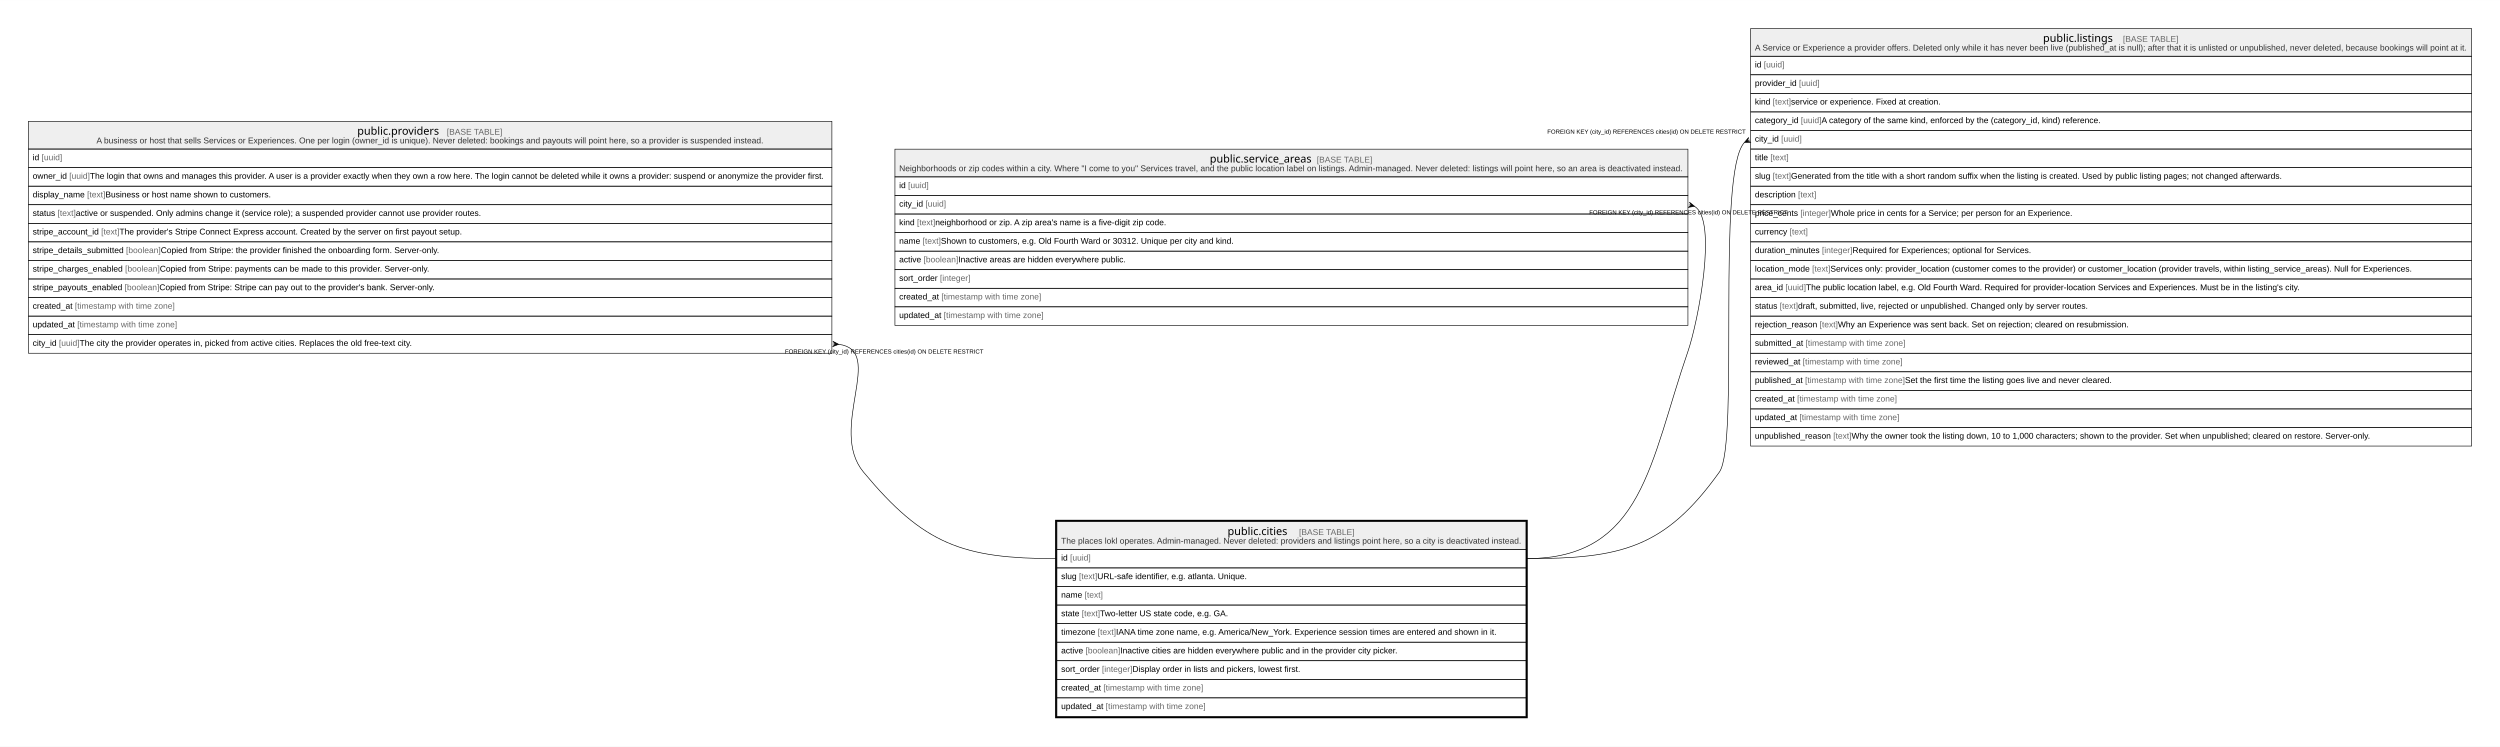
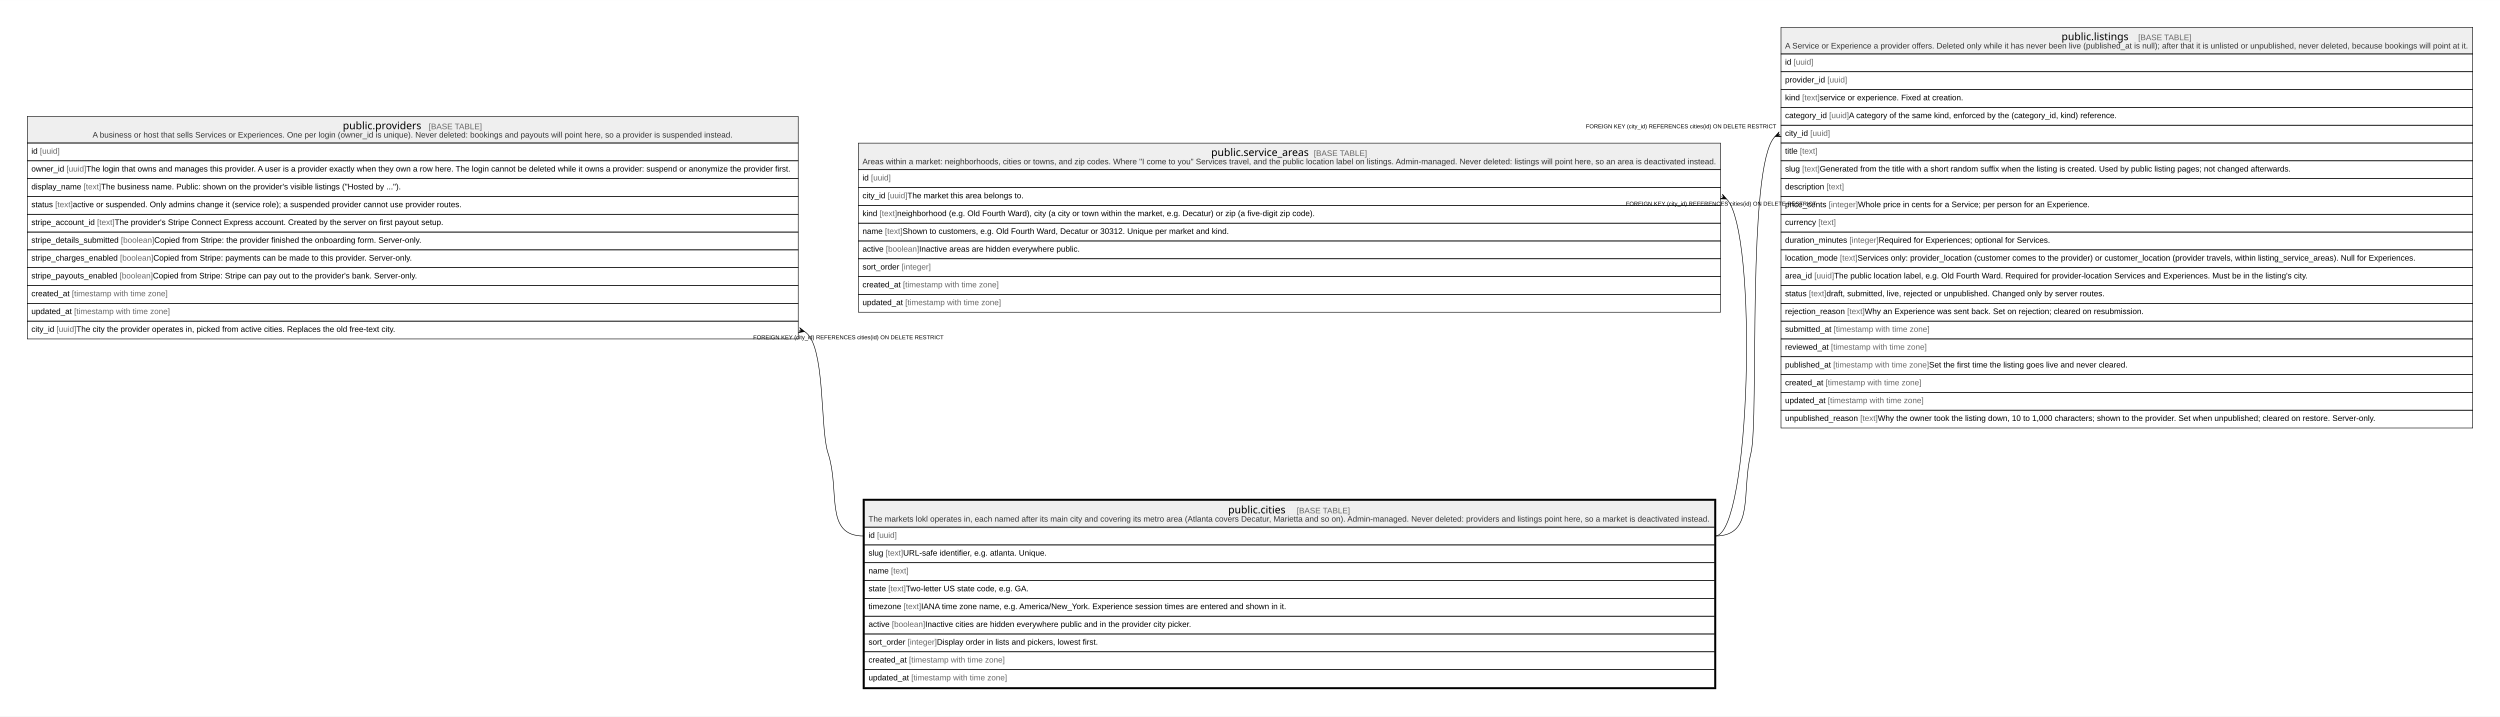
- <svg xmlns="http://www.w3.org/2000/svg" width="4148pt" height="1239pt" viewBox="0.00 0.00 4147.98 1238.80">
+ <svg xmlns="http://www.w3.org/2000/svg" width="4323pt" height="1239pt" viewBox="0.00 0.00 4322.98 1238.80">
  <g id="graph0" class="graph" transform="scale(1 1) rotate(0) translate(4 1234.8)">
-     <polygon fill="white" stroke="none" points="-4,4 -4,-1234.8 4143.98,-1234.8 4143.98,4 -4,4" />
+     <polygon fill="white" stroke="none" points="-4,4 -4,-1234.8 4318.98,-1234.8 4318.98,4 -4,4" />
    <g id="node1" class="node">
-       <polygon fill="#efefef" stroke="none" points="1749.63,-323.4 1749.63,-369.4 2527.83,-369.4 2527.83,-323.4 1749.63,-323.4" />
-       <polygon fill="none" stroke="black" points="1749.63,-323.4 1749.63,-369.4 2527.83,-369.4 2527.83,-323.4 1749.63,-323.4" />
-       <text text-anchor="start" x="2032.74" y="-347.2" font-family="Arial Bold" font-size="18.00">public.cities</text>
-       <text text-anchor="start" x="2120.22" y="-347.2" font-family="Arial" font-size="14.00">    </text>
-       <text text-anchor="start" x="2151.34" y="-347.2" font-family="Arial" font-size="14.00" fill="#666666">[BASE TABLE]</text>
-       <text text-anchor="start" x="1756.63" y="-332.8" font-family="Arial" font-size="14.00" fill="#333333">The places lokl operates. Admin-managed. Never deleted: providers and listings point here, so a city is deactivated instead.</text>
-       <polygon fill="none" stroke="black" points="1749.63,-292.6 1749.63,-323.4 2527.83,-323.4 2527.83,-292.6 1749.63,-292.6" />
-       <text text-anchor="start" x="1756.63" y="-304.8" font-family="Arial" font-size="14.00">id </text>
-       <text text-anchor="start" x="1771.42" y="-304.8" font-family="Arial" font-size="14.00" fill="#666666">[uuid]</text>
-       <polygon fill="none" stroke="black" points="1749.63,-261.8 1749.63,-292.6 2527.83,-292.6 2527.83,-261.8 1749.63,-261.8" />
-       <text text-anchor="start" x="1756.63" y="-274" font-family="Arial" font-size="14.00">slug </text>
-       <text text-anchor="start" x="1786.2" y="-274" font-family="Arial" font-size="14.00" fill="#666666">[text]</text>
-       <text text-anchor="start" x="1816.55" y="-274" font-family="Arial" font-size="14.00"> URL-safe identifier, e.g. atlanta. Unique.</text>
-       <polygon fill="none" stroke="black" points="1749.63,-231 1749.63,-261.8 2527.83,-261.8 2527.83,-231 1749.63,-231" />
-       <text text-anchor="start" x="1756.63" y="-243.2" font-family="Arial" font-size="14.00">name </text>
-       <text text-anchor="start" x="1795.54" y="-243.2" font-family="Arial" font-size="14.00" fill="#666666">[text]</text>
-       <polygon fill="none" stroke="black" points="1749.63,-200.2 1749.63,-231 2527.83,-231 2527.83,-200.2 1749.63,-200.2" />
-       <text text-anchor="start" x="1756.63" y="-212.4" font-family="Arial" font-size="14.00">state </text>
-       <text text-anchor="start" x="1790.87" y="-212.4" font-family="Arial" font-size="14.00" fill="#666666">[text]</text>
-       <text text-anchor="start" x="1821.22" y="-212.4" font-family="Arial" font-size="14.00"> Two-letter US state code, e.g. GA.</text>
-       <polygon fill="none" stroke="black" points="1749.63,-169.4 1749.63,-200.2 2527.83,-200.2 2527.83,-169.4 1749.63,-169.4" />
-       <text text-anchor="start" x="1756.63" y="-181.6" font-family="Arial" font-size="14.00">timezone </text>
-       <text text-anchor="start" x="1817.33" y="-181.6" font-family="Arial" font-size="14.00" fill="#666666">[text]</text>
-       <text text-anchor="start" x="1847.67" y="-181.6" font-family="Arial" font-size="14.00"> IANA time zone name, e.g. America/New_York. Experience session times are entered and shown in it.</text>
-       <polygon fill="none" stroke="black" points="1749.63,-138.6 1749.63,-169.4 2527.83,-169.4 2527.83,-138.6 1749.63,-138.6" />
-       <text text-anchor="start" x="1756.63" y="-150.8" font-family="Arial" font-size="14.00">active </text>
-       <text text-anchor="start" x="1797.09" y="-150.8" font-family="Arial" font-size="14.00" fill="#666666">[boolean]</text>
-       <text text-anchor="start" x="1854.7" y="-150.8" font-family="Arial" font-size="14.00"> Inactive cities are hidden everywhere public and in the provider city picker.</text>
-       <polygon fill="none" stroke="black" points="1749.63,-107.8 1749.63,-138.6 2527.83,-138.6 2527.83,-107.8 1749.63,-107.8" />
-       <text text-anchor="start" x="1756.63" y="-120" font-family="Arial" font-size="14.00">sort_order </text>
-       <text text-anchor="start" x="1824.33" y="-120" font-family="Arial" font-size="14.00" fill="#666666">[integer]</text>
-       <text text-anchor="start" x="1874.91" y="-120" font-family="Arial" font-size="14.00"> Display order in lists and pickers, lowest first.</text>
-       <polygon fill="none" stroke="black" points="1749.63,-77 1749.63,-107.8 2527.83,-107.8 2527.83,-77 1749.63,-77" />
-       <text text-anchor="start" x="1756.63" y="-89.2" font-family="Arial" font-size="14.00">created_at </text>
-       <text text-anchor="start" x="1826.68" y="-89.2" font-family="Arial" font-size="14.00" fill="#666666">[timestamp with time zone]</text>
-       <polygon fill="none" stroke="black" points="1749.63,-46.2 1749.63,-77 2527.83,-77 2527.83,-46.2 1749.63,-46.2" />
-       <text text-anchor="start" x="1756.63" y="-58.4" font-family="Arial" font-size="14.00">updated_at </text>
-       <text text-anchor="start" x="1830.59" y="-58.4" font-family="Arial" font-size="14.00" fill="#666666">[timestamp with time zone]</text>
-       <polygon fill="none" stroke="black" stroke-width="3" points="1748.13,-44.7 1748.13,-370.9 2529.33,-370.9 2529.33,-44.7 1748.13,-44.7" />
+       <polygon fill="#efefef" stroke="none" points="1490.76,-323.4 1490.76,-369.4 2960.7,-369.4 2960.7,-323.4 1490.76,-323.4" />
+       <polygon fill="none" stroke="black" points="1490.76,-323.4 1490.76,-369.4 2960.7,-369.4 2960.7,-323.4 1490.76,-323.4" />
+       <text text-anchor="start" x="2119.74" y="-347.2" font-family="Arial Bold" font-size="18.00">public.cities</text>
+       <text text-anchor="start" x="2207.22" y="-347.2" font-family="Arial" font-size="14.00">    </text>
+       <text text-anchor="start" x="2238.34" y="-347.2" font-family="Arial" font-size="14.00" fill="#666666">[BASE TABLE]</text>
+       <text text-anchor="start" x="1497.76" y="-332.8" font-family="Arial" font-size="14.00" fill="#333333">The markets lokl operates in, each named after its main city and covering its metro area (Atlanta covers Decatur, Marietta and so on). Admin-managed. Never deleted: providers and listings point here, so a market is deactivated instead.</text>
+       <polygon fill="none" stroke="black" points="1490.76,-292.6 1490.76,-323.4 2960.7,-323.4 2960.7,-292.6 1490.76,-292.6" />
+       <text text-anchor="start" x="1497.76" y="-304.8" font-family="Arial" font-size="14.00">id </text>
+       <text text-anchor="start" x="1512.54" y="-304.8" font-family="Arial" font-size="14.00" fill="#666666">[uuid]</text>
+       <polygon fill="none" stroke="black" points="1490.76,-261.8 1490.76,-292.6 2960.7,-292.6 2960.7,-261.8 1490.76,-261.8" />
+       <text text-anchor="start" x="1497.76" y="-274" font-family="Arial" font-size="14.00">slug </text>
+       <text text-anchor="start" x="1527.33" y="-274" font-family="Arial" font-size="14.00" fill="#666666">[text]</text>
+       <text text-anchor="start" x="1557.68" y="-274" font-family="Arial" font-size="14.00"> URL-safe identifier, e.g. atlanta. Unique.</text>
+       <polygon fill="none" stroke="black" points="1490.76,-231 1490.76,-261.8 2960.7,-261.8 2960.7,-231 1490.76,-231" />
+       <text text-anchor="start" x="1497.76" y="-243.2" font-family="Arial" font-size="14.00">name </text>
+       <text text-anchor="start" x="1536.67" y="-243.2" font-family="Arial" font-size="14.00" fill="#666666">[text]</text>
+       <polygon fill="none" stroke="black" points="1490.76,-200.2 1490.76,-231 2960.7,-231 2960.7,-200.2 1490.76,-200.2" />
+       <text text-anchor="start" x="1497.76" y="-212.4" font-family="Arial" font-size="14.00">state </text>
+       <text text-anchor="start" x="1532" y="-212.4" font-family="Arial" font-size="14.00" fill="#666666">[text]</text>
+       <text text-anchor="start" x="1562.34" y="-212.4" font-family="Arial" font-size="14.00"> Two-letter US state code, e.g. GA.</text>
+       <polygon fill="none" stroke="black" points="1490.76,-169.4 1490.76,-200.2 2960.7,-200.2 2960.7,-169.4 1490.76,-169.4" />
+       <text text-anchor="start" x="1497.76" y="-181.6" font-family="Arial" font-size="14.00">timezone </text>
+       <text text-anchor="start" x="1558.45" y="-181.6" font-family="Arial" font-size="14.00" fill="#666666">[text]</text>
+       <text text-anchor="start" x="1588.8" y="-181.6" font-family="Arial" font-size="14.00"> IANA time zone name, e.g. America/New_York. Experience session times are entered and shown in it.</text>
+       <polygon fill="none" stroke="black" points="1490.76,-138.6 1490.76,-169.4 2960.7,-169.4 2960.7,-138.6 1490.76,-138.6" />
+       <text text-anchor="start" x="1497.76" y="-150.8" font-family="Arial" font-size="14.00">active </text>
+       <text text-anchor="start" x="1538.22" y="-150.8" font-family="Arial" font-size="14.00" fill="#666666">[boolean]</text>
+       <text text-anchor="start" x="1595.83" y="-150.8" font-family="Arial" font-size="14.00"> Inactive cities are hidden everywhere public and in the provider city picker.</text>
+       <polygon fill="none" stroke="black" points="1490.76,-107.8 1490.76,-138.6 2960.7,-138.6 2960.7,-107.8 1490.76,-107.8" />
+       <text text-anchor="start" x="1497.76" y="-120" font-family="Arial" font-size="14.00">sort_order </text>
+       <text text-anchor="start" x="1565.45" y="-120" font-family="Arial" font-size="14.00" fill="#666666">[integer]</text>
+       <text text-anchor="start" x="1616.04" y="-120" font-family="Arial" font-size="14.00"> Display order in lists and pickers, lowest first.</text>
+       <polygon fill="none" stroke="black" points="1490.76,-77 1490.76,-107.8 2960.7,-107.8 2960.7,-77 1490.76,-77" />
+       <text text-anchor="start" x="1497.76" y="-89.2" font-family="Arial" font-size="14.00">created_at </text>
+       <text text-anchor="start" x="1567.81" y="-89.2" font-family="Arial" font-size="14.00" fill="#666666">[timestamp with time zone]</text>
+       <polygon fill="none" stroke="black" points="1490.76,-46.2 1490.76,-77 2960.7,-77 2960.7,-46.2 1490.76,-46.2" />
+       <text text-anchor="start" x="1497.76" y="-58.4" font-family="Arial" font-size="14.00">updated_at </text>
+       <text text-anchor="start" x="1571.72" y="-58.4" font-family="Arial" font-size="14.00" fill="#666666">[timestamp with time zone]</text>
+       <polygon fill="none" stroke="black" stroke-width="3" points="1489.26,-44.7 1489.26,-370.9 2962.2,-370.9 2962.2,-44.7 1489.26,-44.7" />
    </g>
    <g id="node2" class="node">
      <polygon fill="#efefef" stroke="none" points="43.2,-987.6 43.2,-1033.6 1376.26,-1033.6 1376.26,-987.6 43.2,-987.6" />
      <polygon fill="none" stroke="black" points="43.2,-987.6 43.2,-1033.6 1376.26,-1033.6 1376.26,-987.6 43.2,-987.6" />
      <text text-anchor="start" x="588.75" y="-1011.4" font-family="Arial Bold" font-size="18.00">public.providers</text>
      <text text-anchor="start" x="706.22" y="-1011.4" font-family="Arial" font-size="14.00">    </text>
      <text text-anchor="start" x="737.34" y="-1011.4" font-family="Arial" font-size="14.00" fill="#666666">[BASE TABLE]</text>
      <text text-anchor="start" x="156.03" y="-997" font-family="Arial" font-size="14.00" fill="#333333">A business or host that sells Services or Experiences. One per login (owner_id is unique). Never deleted: bookings and payouts will point here, so a provider is suspended instead.</text>
      <polygon fill="none" stroke="black" points="43.2,-956.8 43.2,-987.6 1376.26,-987.6 1376.26,-956.8 43.2,-956.8" />
      <text text-anchor="start" x="50.2" y="-969" font-family="Arial" font-size="14.00">id </text>
      <text text-anchor="start" x="64.99" y="-969" font-family="Arial" font-size="14.00" fill="#666666">[uuid]</text>
      <polygon fill="none" stroke="black" points="43.2,-926 43.2,-956.8 1376.26,-956.8 1376.26,-926 43.2,-926" />
      <text text-anchor="start" x="50.2" y="-938.2" font-family="Arial" font-size="14.00">owner_id </text>
      <text text-anchor="start" x="110.9" y="-938.2" font-family="Arial" font-size="14.00" fill="#666666">[uuid]</text>
      <text text-anchor="start" x="145.15" y="-938.2" font-family="Arial" font-size="14.00"> The login that owns and manages this provider. A user is a provider exactly when they own a row here. The login cannot be deleted while it owns a provider: suspend or anonymize the provider first.</text>
      <polygon fill="none" stroke="black" points="43.2,-895.2 43.2,-926 1376.26,-926 1376.26,-895.2 43.2,-895.2" />
      <text text-anchor="start" x="50.2" y="-907.4" font-family="Arial" font-size="14.00">display_name </text>
      <text text-anchor="start" x="140.48" y="-907.4" font-family="Arial" font-size="14.00" fill="#666666">[text]</text>
-       <text text-anchor="start" x="170.82" y="-907.4" font-family="Arial" font-size="14.00"> Business or host name shown to customers.</text>
+       <text text-anchor="start" x="170.82" y="-907.4" font-family="Arial" font-size="14.00"> The business name. Public: shown on the provider's visible listings ("Hosted by ...").</text>
      <polygon fill="none" stroke="black" points="43.2,-864.4 43.2,-895.2 1376.26,-895.2 1376.26,-864.4 43.2,-864.4" />
      <text text-anchor="start" x="50.2" y="-876.6" font-family="Arial" font-size="14.00">status </text>
      <text text-anchor="start" x="91.44" y="-876.6" font-family="Arial" font-size="14.00" fill="#666666">[text]</text>
      <text text-anchor="start" x="121.79" y="-876.6" font-family="Arial" font-size="14.00"> active or suspended. Only admins change it (service role); a suspended provider cannot use provider routes.</text>
      <polygon fill="none" stroke="black" points="43.2,-833.6 43.2,-864.4 1376.26,-864.4 1376.26,-833.6 43.2,-833.6" />
      <text text-anchor="start" x="50.2" y="-845.8" font-family="Arial" font-size="14.00">stripe_account_id </text>
      <text text-anchor="start" x="163.83" y="-845.8" font-family="Arial" font-size="14.00" fill="#666666">[text]</text>
      <text text-anchor="start" x="194.17" y="-845.8" font-family="Arial" font-size="14.00"> The provider's Stripe Connect Express account. Created by the server on first payout setup.</text>
      <polygon fill="none" stroke="black" points="43.2,-802.8 43.2,-833.6 1376.26,-833.6 1376.26,-802.8 43.2,-802.8" />
      <text text-anchor="start" x="50.2" y="-815" font-family="Arial" font-size="14.00">stripe_details_submitted </text>
      <text text-anchor="start" x="205.06" y="-815" font-family="Arial" font-size="14.00" fill="#666666">[boolean]</text>
      <text text-anchor="start" x="262.67" y="-815" font-family="Arial" font-size="14.00"> Copied from Stripe: the provider finished the onboarding form. Server-only.</text>
      <polygon fill="none" stroke="black" points="43.2,-772 43.2,-802.8 1376.26,-802.8 1376.26,-772 43.2,-772" />
      <text text-anchor="start" x="50.2" y="-784.2" font-family="Arial" font-size="14.00">stripe_charges_enabled </text>
      <text text-anchor="start" x="203.53" y="-784.2" font-family="Arial" font-size="14.00" fill="#666666">[boolean]</text>
      <text text-anchor="start" x="261.14" y="-784.2" font-family="Arial" font-size="14.00"> Copied from Stripe: payments can be made to this provider. Server-only.</text>
      <polygon fill="none" stroke="black" points="43.2,-741.2 43.2,-772 1376.26,-772 1376.26,-741.2 43.2,-741.2" />
      <text text-anchor="start" x="50.2" y="-753.4" font-family="Arial" font-size="14.00">stripe_payouts_enabled </text>
      <text text-anchor="start" x="202.76" y="-753.4" font-family="Arial" font-size="14.00" fill="#666666">[boolean]</text>
      <text text-anchor="start" x="260.36" y="-753.4" font-family="Arial" font-size="14.00"> Copied from Stripe: Stripe can pay out to the provider's bank. Server-only.</text>
      <polygon fill="none" stroke="black" points="43.2,-710.4 43.2,-741.2 1376.26,-741.2 1376.26,-710.4 43.2,-710.4" />
      <text text-anchor="start" x="50.2" y="-722.6" font-family="Arial" font-size="14.00">created_at </text>
      <text text-anchor="start" x="120.25" y="-722.6" font-family="Arial" font-size="14.00" fill="#666666">[timestamp with time zone]</text>
      <polygon fill="none" stroke="black" points="43.2,-679.6 43.2,-710.4 1376.26,-710.4 1376.26,-679.6 43.2,-679.6" />
      <text text-anchor="start" x="50.2" y="-691.8" font-family="Arial" font-size="14.00">updated_at </text>
      <text text-anchor="start" x="124.16" y="-691.8" font-family="Arial" font-size="14.00" fill="#666666">[timestamp with time zone]</text>
      <polygon fill="none" stroke="black" points="43.2,-648.8 43.2,-679.6 1376.26,-679.6 1376.26,-648.8 43.2,-648.8" />
      <text text-anchor="start" x="50.2" y="-661" font-family="Arial" font-size="14.00">city_id </text>
      <text text-anchor="start" x="93.77" y="-661" font-family="Arial" font-size="14.00" fill="#666666">[uuid]</text>
      <text text-anchor="start" x="128.02" y="-661" font-family="Arial" font-size="14.00"> The city the provider operates in, picked from active cities. Replaces the old free-text city.</text>
    </g>
    <g id="edge1" class="edge">
-       <path fill="none" stroke="black" d="M1387.25,-663.64C1466.7,-654.06 1368.91,-523.61 1428.73,-451.6 1528.31,-331.72 1592.78,-308 1748.63,-308" />
-       <polygon fill="black" stroke="black" points="1387.57,-663.62 1377.34,-659.69 1382.25,-663.92 1377.92,-664.16 1377.92,-664.16 1377.92,-664.16 1382.25,-663.92 1377.84,-668.67 1387.57,-663.62" />
+       <path fill="none" stroke="black" d="M1387.08,-661.57C1423.99,-640.15 1413.57,-494.27 1427.73,-451.6 1449.63,-385.62 1420.24,-308 1489.76,-308" />
+       <polygon fill="black" stroke="black" points="1387.24,-661.52 1376.41,-659.77 1382.09,-662.91 1377.9,-664.03 1377.9,-664.03 1377.9,-664.03 1382.09,-662.91 1378.74,-668.46 1387.24,-661.52" />
      <text text-anchor="start" x="1298.38" y="-648.2" font-family="Arial" font-size="10.00">FOREIGN KEY (city_id) REFERENCES cities(id) ON DELETE RESTRICT</text>
    </g>
    <g id="node3" class="node">
-       <polygon fill="#efefef" stroke="none" points="1480.86,-941.4 1480.86,-987.4 2796.6,-987.4 2796.6,-941.4 1480.86,-941.4" />
-       <polygon fill="none" stroke="black" points="1480.86,-941.4 1480.86,-987.4 2796.6,-987.4 2796.6,-941.4 1480.86,-941.4" />
-       <text text-anchor="start" x="2003.27" y="-965.2" font-family="Arial Bold" font-size="18.00">public.service_areas</text>
-       <text text-anchor="start" x="2149.7" y="-965.2" font-family="Arial" font-size="14.00">    </text>
-       <text text-anchor="start" x="2180.81" y="-965.2" font-family="Arial" font-size="14.00" fill="#666666">[BASE TABLE]</text>
-       <text text-anchor="start" x="1487.86" y="-950.8" font-family="Arial" font-size="14.00" fill="#333333">Neighborhoods or zip codes within a city. Where "I come to you" Services travel, and the public location label on listings. Admin-managed. Never deleted: listings will point here, so an area is deactivated instead.</text>
-       <polygon fill="none" stroke="black" points="1480.86,-910.6 1480.86,-941.4 2796.6,-941.4 2796.6,-910.6 1480.86,-910.6" />
-       <text text-anchor="start" x="1487.86" y="-922.8" font-family="Arial" font-size="14.00">id </text>
-       <text text-anchor="start" x="1502.64" y="-922.8" font-family="Arial" font-size="14.00" fill="#666666">[uuid]</text>
-       <polygon fill="none" stroke="black" points="1480.86,-879.8 1480.86,-910.6 2796.6,-910.6 2796.6,-879.8 1480.86,-879.8" />
-       <text text-anchor="start" x="1487.86" y="-892" font-family="Arial" font-size="14.00">city_id </text>
-       <text text-anchor="start" x="1531.43" y="-892" font-family="Arial" font-size="14.00" fill="#666666">[uuid]</text>
-       <polygon fill="none" stroke="black" points="1480.86,-849 1480.86,-879.8 2796.6,-879.8 2796.6,-849 1480.86,-849" />
-       <text text-anchor="start" x="1487.86" y="-861.2" font-family="Arial" font-size="14.00">kind </text>
-       <text text-anchor="start" x="1517.43" y="-861.2" font-family="Arial" font-size="14.00" fill="#666666">[text]</text>
-       <text text-anchor="start" x="1547.77" y="-861.2" font-family="Arial" font-size="14.00"> neighborhood or zip. A zip area's name is a five-digit zip code.</text>
-       <polygon fill="none" stroke="black" points="1480.86,-818.2 1480.86,-849 2796.6,-849 2796.6,-818.2 1480.86,-818.2" />
-       <text text-anchor="start" x="1487.86" y="-830.4" font-family="Arial" font-size="14.00">name </text>
-       <text text-anchor="start" x="1526.77" y="-830.4" font-family="Arial" font-size="14.00" fill="#666666">[text]</text>
-       <text text-anchor="start" x="1557.11" y="-830.4" font-family="Arial" font-size="14.00"> Shown to customers, e.g. Old Fourth Ward or 30312. Unique per city and kind.</text>
-       <polygon fill="none" stroke="black" points="1480.86,-787.4 1480.86,-818.2 2796.6,-818.2 2796.6,-787.4 1480.86,-787.4" />
-       <text text-anchor="start" x="1487.86" y="-799.6" font-family="Arial" font-size="14.00">active </text>
-       <text text-anchor="start" x="1528.32" y="-799.6" font-family="Arial" font-size="14.00" fill="#666666">[boolean]</text>
-       <text text-anchor="start" x="1585.93" y="-799.6" font-family="Arial" font-size="14.00"> Inactive areas are hidden everywhere public.</text>
-       <polygon fill="none" stroke="black" points="1480.86,-756.6 1480.86,-787.4 2796.6,-787.4 2796.6,-756.6 1480.86,-756.6" />
-       <text text-anchor="start" x="1487.86" y="-768.8" font-family="Arial" font-size="14.00">sort_order </text>
-       <text text-anchor="start" x="1555.55" y="-768.8" font-family="Arial" font-size="14.00" fill="#666666">[integer]</text>
-       <polygon fill="none" stroke="black" points="1480.86,-725.8 1480.86,-756.6 2796.6,-756.6 2796.6,-725.8 1480.86,-725.8" />
-       <text text-anchor="start" x="1487.86" y="-738" font-family="Arial" font-size="14.00">created_at </text>
-       <text text-anchor="start" x="1557.91" y="-738" font-family="Arial" font-size="14.00" fill="#666666">[timestamp with time zone]</text>
-       <polygon fill="none" stroke="black" points="1480.86,-695 1480.86,-725.8 2796.6,-725.8 2796.6,-695 1480.86,-695" />
-       <text text-anchor="start" x="1487.86" y="-707.2" font-family="Arial" font-size="14.00">updated_at </text>
-       <text text-anchor="start" x="1561.82" y="-707.2" font-family="Arial" font-size="14.00" fill="#666666">[timestamp with time zone]</text>
+       <polygon fill="#efefef" stroke="none" points="1480.31,-941.4 1480.31,-987.4 2971.14,-987.4 2971.14,-941.4 1480.31,-941.4" />
+       <polygon fill="none" stroke="black" points="1480.31,-941.4 1480.31,-987.4 2971.14,-987.4 2971.14,-941.4 1480.31,-941.4" />
+       <text text-anchor="start" x="2090.27" y="-965.2" font-family="Arial Bold" font-size="18.00">public.service_areas</text>
+       <text text-anchor="start" x="2236.7" y="-965.2" font-family="Arial" font-size="14.00">    </text>
+       <text text-anchor="start" x="2267.81" y="-965.2" font-family="Arial" font-size="14.00" fill="#666666">[BASE TABLE]</text>
+       <text text-anchor="start" x="1487.31" y="-950.8" font-family="Arial" font-size="14.00" fill="#333333">Areas within a market: neighborhoods, cities or towns, and zip codes. Where "I come to you" Services travel, and the public location label on listings. Admin-managed. Never deleted: listings will point here, so an area is deactivated instead.</text>
+       <polygon fill="none" stroke="black" points="1480.31,-910.6 1480.31,-941.4 2971.14,-941.4 2971.14,-910.6 1480.31,-910.6" />
+       <text text-anchor="start" x="1487.31" y="-922.8" font-family="Arial" font-size="14.00">id </text>
+       <text text-anchor="start" x="1502.1" y="-922.8" font-family="Arial" font-size="14.00" fill="#666666">[uuid]</text>
+       <polygon fill="none" stroke="black" points="1480.31,-879.8 1480.31,-910.6 2971.14,-910.6 2971.14,-879.8 1480.31,-879.8" />
+       <text text-anchor="start" x="1487.31" y="-892" font-family="Arial" font-size="14.00">city_id </text>
+       <text text-anchor="start" x="1530.89" y="-892" font-family="Arial" font-size="14.00" fill="#666666">[uuid]</text>
+       <text text-anchor="start" x="1565.13" y="-892" font-family="Arial" font-size="14.00"> The market this area belongs to.</text>
+       <polygon fill="none" stroke="black" points="1480.31,-849 1480.31,-879.8 2971.14,-879.8 2971.14,-849 1480.31,-849" />
+       <text text-anchor="start" x="1487.31" y="-861.2" font-family="Arial" font-size="14.00">kind </text>
+       <text text-anchor="start" x="1516.89" y="-861.2" font-family="Arial" font-size="14.00" fill="#666666">[text]</text>
+       <text text-anchor="start" x="1547.23" y="-861.2" font-family="Arial" font-size="14.00"> neighborhood (e.g. Old Fourth Ward), city (a city or town within the market, e.g. Decatur) or zip (a five-digit zip code).</text>
+       <polygon fill="none" stroke="black" points="1480.31,-818.2 1480.31,-849 2971.14,-849 2971.14,-818.2 1480.31,-818.2" />
+       <text text-anchor="start" x="1487.31" y="-830.4" font-family="Arial" font-size="14.00">name </text>
+       <text text-anchor="start" x="1526.22" y="-830.4" font-family="Arial" font-size="14.00" fill="#666666">[text]</text>
+       <text text-anchor="start" x="1556.57" y="-830.4" font-family="Arial" font-size="14.00"> Shown to customers, e.g. Old Fourth Ward, Decatur or 30312. Unique per market and kind.</text>
+       <polygon fill="none" stroke="black" points="1480.31,-787.4 1480.31,-818.2 2971.14,-818.2 2971.14,-787.4 1480.31,-787.4" />
+       <text text-anchor="start" x="1487.31" y="-799.6" font-family="Arial" font-size="14.00">active </text>
+       <text text-anchor="start" x="1527.78" y="-799.6" font-family="Arial" font-size="14.00" fill="#666666">[boolean]</text>
+       <text text-anchor="start" x="1585.38" y="-799.6" font-family="Arial" font-size="14.00"> Inactive areas are hidden everywhere public.</text>
+       <polygon fill="none" stroke="black" points="1480.31,-756.6 1480.31,-787.4 2971.14,-787.4 2971.14,-756.6 1480.31,-756.6" />
+       <text text-anchor="start" x="1487.31" y="-768.8" font-family="Arial" font-size="14.00">sort_order </text>
+       <text text-anchor="start" x="1555.01" y="-768.8" font-family="Arial" font-size="14.00" fill="#666666">[integer]</text>
+       <polygon fill="none" stroke="black" points="1480.31,-725.8 1480.31,-756.6 2971.14,-756.6 2971.14,-725.8 1480.31,-725.8" />
+       <text text-anchor="start" x="1487.31" y="-738" font-family="Arial" font-size="14.00">created_at </text>
+       <text text-anchor="start" x="1557.36" y="-738" font-family="Arial" font-size="14.00" fill="#666666">[timestamp with time zone]</text>
+       <polygon fill="none" stroke="black" points="1480.31,-695 1480.31,-725.8 2971.14,-725.8 2971.14,-695 1480.31,-695" />
+       <text text-anchor="start" x="1487.31" y="-707.2" font-family="Arial" font-size="14.00">updated_at </text>
+       <text text-anchor="start" x="1561.27" y="-707.2" font-family="Arial" font-size="14.00" fill="#666666">[timestamp with time zone]</text>
    </g>
    <g id="edge2" class="edge">
-       <path fill="none" stroke="black" d="M2807.2,-892.75C2846.81,-870.29 2813.1,-699.52 2796.6,-651.8 2733.3,-468.76 2722.5,-308 2528.83,-308" />
-       <polygon fill="black" stroke="black" points="2807.61,-892.65 2796.81,-890.76 2802.44,-893.97 2798.25,-895.03 2798.25,-895.03 2798.25,-895.03 2802.44,-893.97 2799.03,-899.48 2807.61,-892.65" />
-       <text text-anchor="start" x="2632.85" y="-879.2" font-family="Arial" font-size="10.00">FOREIGN KEY (city_id) REFERENCES cities(id) ON DELETE RESTRICT</text>
+       <path fill="none" stroke="black" d="M2981.5,-890.81C3036.19,-837.08 3023.64,-308 2961.7,-308" />
+       <polygon fill="black" stroke="black" points="2981.5,-890.81 2970.53,-890.98 2976.67,-893.08 2972.75,-894.92 2972.75,-894.92 2972.75,-894.92 2976.67,-893.08 2974.36,-899.13 2981.5,-890.81" />
+       <text text-anchor="start" x="2807.4" y="-879.2" font-family="Arial" font-size="10.00">FOREIGN KEY (city_id) REFERENCES cities(id) ON DELETE RESTRICT</text>
    </g>
    <g id="node4" class="node">
-       <polygon fill="#efefef" stroke="none" points="2900.68,-1141.6 2900.68,-1187.6 4096.78,-1187.6 4096.78,-1141.6 2900.68,-1141.6" />
-       <polygon fill="none" stroke="black" points="2900.68,-1141.6 2900.68,-1187.6 4096.78,-1187.6 4096.78,-1141.6 2900.68,-1141.6" />
-       <text text-anchor="start" x="3385.73" y="-1165.4" font-family="Arial Bold" font-size="18.00">public.listings</text>
-       <text text-anchor="start" x="3487.24" y="-1165.4" font-family="Arial" font-size="14.00">    </text>
-       <text text-anchor="start" x="3518.35" y="-1165.4" font-family="Arial" font-size="14.00" fill="#666666">[BASE TABLE]</text>
-       <text text-anchor="start" x="2907.68" y="-1151" font-family="Arial" font-size="14.00" fill="#333333">A Service or Experience a provider offers. Deleted only while it has never been live (published_at is null); after that it is unlisted or unpublished, never deleted, because bookings will point at it.</text>
-       <polygon fill="none" stroke="black" points="2900.68,-1110.8 2900.68,-1141.6 4096.78,-1141.6 4096.78,-1110.8 2900.68,-1110.8" />
-       <text text-anchor="start" x="2907.68" y="-1123" font-family="Arial" font-size="14.00">id </text>
-       <text text-anchor="start" x="2922.46" y="-1123" font-family="Arial" font-size="14.00" fill="#666666">[uuid]</text>
-       <polygon fill="none" stroke="black" points="2900.68,-1080 2900.68,-1110.8 4096.78,-1110.8 4096.78,-1080 2900.68,-1080" />
-       <text text-anchor="start" x="2907.68" y="-1092.2" font-family="Arial" font-size="14.00">provider_id </text>
-       <text text-anchor="start" x="2980.83" y="-1092.2" font-family="Arial" font-size="14.00" fill="#666666">[uuid]</text>
-       <polygon fill="none" stroke="black" points="2900.68,-1049.2 2900.68,-1080 4096.78,-1080 4096.78,-1049.2 2900.68,-1049.2" />
-       <text text-anchor="start" x="2907.68" y="-1061.4" font-family="Arial" font-size="14.00">kind </text>
-       <text text-anchor="start" x="2937.25" y="-1061.4" font-family="Arial" font-size="14.00" fill="#666666">[text]</text>
-       <text text-anchor="start" x="2967.59" y="-1061.4" font-family="Arial" font-size="14.00"> service or experience. Fixed at creation.</text>
-       <polygon fill="none" stroke="black" points="2900.68,-1018.4 2900.68,-1049.2 4096.78,-1049.2 4096.78,-1018.4 2900.68,-1018.4" />
-       <text text-anchor="start" x="2907.68" y="-1030.6" font-family="Arial" font-size="14.00">category_id </text>
-       <text text-anchor="start" x="2983.94" y="-1030.6" font-family="Arial" font-size="14.00" fill="#666666">[uuid]</text>
-       <text text-anchor="start" x="3018.19" y="-1030.6" font-family="Arial" font-size="14.00"> A category of the same kind, enforced by the (category_id, kind) reference.</text>
-       <polygon fill="none" stroke="black" points="2900.68,-987.6 2900.68,-1018.4 4096.78,-1018.4 4096.78,-987.6 2900.68,-987.6" />
-       <text text-anchor="start" x="2907.68" y="-999.8" font-family="Arial" font-size="14.00">city_id </text>
-       <text text-anchor="start" x="2951.25" y="-999.8" font-family="Arial" font-size="14.00" fill="#666666">[uuid]</text>
-       <polygon fill="none" stroke="black" points="2900.68,-956.8 2900.68,-987.6 4096.78,-987.6 4096.78,-956.8 2900.68,-956.8" />
-       <text text-anchor="start" x="2907.68" y="-969" font-family="Arial" font-size="14.00">title </text>
-       <text text-anchor="start" x="2933.35" y="-969" font-family="Arial" font-size="14.00" fill="#666666">[text]</text>
-       <polygon fill="none" stroke="black" points="2900.68,-926 2900.68,-956.8 4096.78,-956.8 4096.78,-926 2900.68,-926" />
-       <text text-anchor="start" x="2907.68" y="-938.2" font-family="Arial" font-size="14.00">slug </text>
-       <text text-anchor="start" x="2937.25" y="-938.2" font-family="Arial" font-size="14.00" fill="#666666">[text]</text>
-       <text text-anchor="start" x="2967.59" y="-938.2" font-family="Arial" font-size="14.00"> Generated from the title with a short random suffix when the listing is created. Used by public listing pages; not changed afterwards.</text>
-       <polygon fill="none" stroke="black" points="2900.68,-895.2 2900.68,-926 4096.78,-926 4096.78,-895.2 2900.68,-895.2" />
-       <text text-anchor="start" x="2907.68" y="-907.4" font-family="Arial" font-size="14.00">description </text>
-       <text text-anchor="start" x="2979.27" y="-907.4" font-family="Arial" font-size="14.00" fill="#666666">[text]</text>
-       <polygon fill="none" stroke="black" points="2900.68,-864.4 2900.68,-895.2 4096.78,-895.2 4096.78,-864.4 2900.68,-864.4" />
-       <text text-anchor="start" x="2907.68" y="-876.6" font-family="Arial" font-size="14.00">price_cents </text>
-       <text text-anchor="start" x="2983.16" y="-876.6" font-family="Arial" font-size="14.00" fill="#666666">[integer]</text>
-       <text text-anchor="start" x="3033.74" y="-876.6" font-family="Arial" font-size="14.00"> Whole price in cents for a Service; per person for an Experience.</text>
-       <polygon fill="none" stroke="black" points="2900.68,-833.6 2900.68,-864.4 4096.78,-864.4 4096.78,-833.6 2900.68,-833.6" />
-       <text text-anchor="start" x="2907.68" y="-845.8" font-family="Arial" font-size="14.00">currency </text>
-       <text text-anchor="start" x="2965.25" y="-845.8" font-family="Arial" font-size="14.00" fill="#666666">[text]</text>
-       <polygon fill="none" stroke="black" points="2900.68,-802.8 2900.68,-833.6 4096.78,-833.6 4096.78,-802.8 2900.68,-802.8" />
-       <text text-anchor="start" x="2907.68" y="-815" font-family="Arial" font-size="14.00">duration_minutes </text>
-       <text text-anchor="start" x="3018.96" y="-815" font-family="Arial" font-size="14.00" fill="#666666">[integer]</text>
-       <text text-anchor="start" x="3069.55" y="-815" font-family="Arial" font-size="14.00"> Required for Experiences; optional for Services.</text>
-       <polygon fill="none" stroke="black" points="2900.68,-772 2900.68,-802.8 4096.78,-802.8 4096.78,-772 2900.68,-772" />
-       <text text-anchor="start" x="2907.68" y="-784.2" font-family="Arial" font-size="14.00">location_mode </text>
-       <text text-anchor="start" x="3002.63" y="-784.2" font-family="Arial" font-size="14.00" fill="#666666">[text]</text>
-       <text text-anchor="start" x="3032.97" y="-784.2" font-family="Arial" font-size="14.00"> Services only: provider_location (customer comes to the provider) or customer_location (provider travels, within listing_service_areas). Null for Experiences.</text>
-       <polygon fill="none" stroke="black" points="2900.68,-741.2 2900.68,-772 4096.78,-772 4096.78,-741.2 2900.68,-741.2" />
-       <text text-anchor="start" x="2907.68" y="-753.4" font-family="Arial" font-size="14.00">area_id </text>
-       <text text-anchor="start" x="2958.27" y="-753.4" font-family="Arial" font-size="14.00" fill="#666666">[uuid]</text>
-       <text text-anchor="start" x="2992.52" y="-753.4" font-family="Arial" font-size="14.00"> The public location label, e.g. Old Fourth Ward. Required for provider-location Services and Experiences. Must be in the listing's city.</text>
-       <polygon fill="none" stroke="black" points="2900.68,-710.4 2900.68,-741.2 4096.78,-741.2 4096.78,-710.4 2900.68,-710.4" />
-       <text text-anchor="start" x="2907.68" y="-722.6" font-family="Arial" font-size="14.00">status </text>
-       <text text-anchor="start" x="2948.92" y="-722.6" font-family="Arial" font-size="14.00" fill="#666666">[text]</text>
-       <text text-anchor="start" x="2979.26" y="-722.6" font-family="Arial" font-size="14.00"> draft, submitted, live, rejected or unpublished. Changed only by server routes.</text>
-       <polygon fill="none" stroke="black" points="2900.68,-679.6 2900.68,-710.4 4096.78,-710.4 4096.78,-679.6 2900.68,-679.6" />
-       <text text-anchor="start" x="2907.68" y="-691.8" font-family="Arial" font-size="14.00">rejection_reason </text>
-       <text text-anchor="start" x="3015.07" y="-691.8" font-family="Arial" font-size="14.00" fill="#666666">[text]</text>
-       <text text-anchor="start" x="3045.42" y="-691.8" font-family="Arial" font-size="14.00"> Why an Experience was sent back. Set on rejection; cleared on resubmission.</text>
-       <polygon fill="none" stroke="black" points="2900.68,-648.8 2900.68,-679.6 4096.78,-679.6 4096.78,-648.8 2900.68,-648.8" />
-       <text text-anchor="start" x="2907.68" y="-661" font-family="Arial" font-size="14.00">submitted_at </text>
-       <text text-anchor="start" x="2991.72" y="-661" font-family="Arial" font-size="14.00" fill="#666666">[timestamp with time zone]</text>
-       <polygon fill="none" stroke="black" points="2900.68,-618 2900.68,-648.8 4096.78,-648.8 4096.78,-618 2900.68,-618" />
-       <text text-anchor="start" x="2907.68" y="-630.2" font-family="Arial" font-size="14.00">reviewed_at </text>
-       <text text-anchor="start" x="2987.05" y="-630.2" font-family="Arial" font-size="14.00" fill="#666666">[timestamp with time zone]</text>
-       <polygon fill="none" stroke="black" points="2900.68,-587.2 2900.68,-618 4096.78,-618 4096.78,-587.2 2900.68,-587.2" />
-       <text text-anchor="start" x="2907.68" y="-599.4" font-family="Arial" font-size="14.00">published_at </text>
-       <text text-anchor="start" x="2990.96" y="-599.4" font-family="Arial" font-size="14.00" fill="#666666">[timestamp with time zone]</text>
-       <text text-anchor="start" x="3156.69" y="-599.4" font-family="Arial" font-size="14.00"> Set the first time the listing goes live and never cleared.</text>
-       <polygon fill="none" stroke="black" points="2900.68,-556.4 2900.68,-587.2 4096.78,-587.2 4096.78,-556.4 2900.68,-556.4" />
-       <text text-anchor="start" x="2907.68" y="-568.6" font-family="Arial" font-size="14.00">created_at </text>
-       <text text-anchor="start" x="2977.72" y="-568.6" font-family="Arial" font-size="14.00" fill="#666666">[timestamp with time zone]</text>
-       <polygon fill="none" stroke="black" points="2900.68,-525.6 2900.68,-556.4 4096.78,-556.4 4096.78,-525.6 2900.68,-525.6" />
-       <text text-anchor="start" x="2907.68" y="-537.8" font-family="Arial" font-size="14.00">updated_at </text>
-       <text text-anchor="start" x="2981.63" y="-537.8" font-family="Arial" font-size="14.00" fill="#666666">[timestamp with time zone]</text>
-       <polygon fill="none" stroke="black" points="2900.68,-494.8 2900.68,-525.6 4096.78,-525.6 4096.78,-494.8 2900.68,-494.8" />
-       <text text-anchor="start" x="2907.68" y="-507" font-family="Arial" font-size="14.00">unpublished_reason </text>
-       <text text-anchor="start" x="3037.67" y="-507" font-family="Arial" font-size="14.00" fill="#666666">[text]</text>
-       <text text-anchor="start" x="3068.01" y="-507" font-family="Arial" font-size="14.00"> Why the owner took the listing down, 10 to 1,000 characters; shown to the provider. Set when unpublished; cleared on restore. Server-only.</text>
+       <polygon fill="#efefef" stroke="none" points="3075.68,-1141.6 3075.68,-1187.6 4271.78,-1187.6 4271.78,-1141.6 3075.68,-1141.6" />
+       <polygon fill="none" stroke="black" points="3075.68,-1141.6 3075.68,-1187.6 4271.78,-1187.6 4271.78,-1141.6 3075.68,-1141.6" />
+       <text text-anchor="start" x="3560.73" y="-1165.4" font-family="Arial Bold" font-size="18.00">public.listings</text>
+       <text text-anchor="start" x="3662.24" y="-1165.4" font-family="Arial" font-size="14.00">    </text>
+       <text text-anchor="start" x="3693.35" y="-1165.4" font-family="Arial" font-size="14.00" fill="#666666">[BASE TABLE]</text>
+       <text text-anchor="start" x="3082.68" y="-1151" font-family="Arial" font-size="14.00" fill="#333333">A Service or Experience a provider offers. Deleted only while it has never been live (published_at is null); after that it is unlisted or unpublished, never deleted, because bookings will point at it.</text>
+       <polygon fill="none" stroke="black" points="3075.68,-1110.8 3075.68,-1141.6 4271.78,-1141.6 4271.78,-1110.8 3075.68,-1110.8" />
+       <text text-anchor="start" x="3082.68" y="-1123" font-family="Arial" font-size="14.00">id </text>
+       <text text-anchor="start" x="3097.46" y="-1123" font-family="Arial" font-size="14.00" fill="#666666">[uuid]</text>
+       <polygon fill="none" stroke="black" points="3075.68,-1080 3075.68,-1110.8 4271.78,-1110.8 4271.78,-1080 3075.68,-1080" />
+       <text text-anchor="start" x="3082.68" y="-1092.2" font-family="Arial" font-size="14.00">provider_id </text>
+       <text text-anchor="start" x="3155.83" y="-1092.2" font-family="Arial" font-size="14.00" fill="#666666">[uuid]</text>
+       <polygon fill="none" stroke="black" points="3075.68,-1049.2 3075.68,-1080 4271.78,-1080 4271.78,-1049.2 3075.68,-1049.2" />
+       <text text-anchor="start" x="3082.68" y="-1061.4" font-family="Arial" font-size="14.00">kind </text>
+       <text text-anchor="start" x="3112.25" y="-1061.4" font-family="Arial" font-size="14.00" fill="#666666">[text]</text>
+       <text text-anchor="start" x="3142.59" y="-1061.4" font-family="Arial" font-size="14.00"> service or experience. Fixed at creation.</text>
+       <polygon fill="none" stroke="black" points="3075.68,-1018.4 3075.68,-1049.2 4271.78,-1049.2 4271.78,-1018.4 3075.68,-1018.4" />
+       <text text-anchor="start" x="3082.68" y="-1030.6" font-family="Arial" font-size="14.00">category_id </text>
+       <text text-anchor="start" x="3158.94" y="-1030.6" font-family="Arial" font-size="14.00" fill="#666666">[uuid]</text>
+       <text text-anchor="start" x="3193.19" y="-1030.6" font-family="Arial" font-size="14.00"> A category of the same kind, enforced by the (category_id, kind) reference.</text>
+       <polygon fill="none" stroke="black" points="3075.68,-987.6 3075.68,-1018.4 4271.78,-1018.4 4271.78,-987.6 3075.68,-987.6" />
+       <text text-anchor="start" x="3082.68" y="-999.8" font-family="Arial" font-size="14.00">city_id </text>
+       <text text-anchor="start" x="3126.25" y="-999.8" font-family="Arial" font-size="14.00" fill="#666666">[uuid]</text>
+       <polygon fill="none" stroke="black" points="3075.68,-956.8 3075.68,-987.6 4271.78,-987.6 4271.78,-956.8 3075.68,-956.8" />
+       <text text-anchor="start" x="3082.68" y="-969" font-family="Arial" font-size="14.00">title </text>
+       <text text-anchor="start" x="3108.35" y="-969" font-family="Arial" font-size="14.00" fill="#666666">[text]</text>
+       <polygon fill="none" stroke="black" points="3075.68,-926 3075.68,-956.8 4271.78,-956.8 4271.78,-926 3075.68,-926" />
+       <text text-anchor="start" x="3082.68" y="-938.2" font-family="Arial" font-size="14.00">slug </text>
+       <text text-anchor="start" x="3112.25" y="-938.2" font-family="Arial" font-size="14.00" fill="#666666">[text]</text>
+       <text text-anchor="start" x="3142.59" y="-938.2" font-family="Arial" font-size="14.00"> Generated from the title with a short random suffix when the listing is created. Used by public listing pages; not changed afterwards.</text>
+       <polygon fill="none" stroke="black" points="3075.68,-895.2 3075.68,-926 4271.78,-926 4271.78,-895.2 3075.68,-895.2" />
+       <text text-anchor="start" x="3082.68" y="-907.4" font-family="Arial" font-size="14.00">description </text>
+       <text text-anchor="start" x="3154.27" y="-907.4" font-family="Arial" font-size="14.00" fill="#666666">[text]</text>
+       <polygon fill="none" stroke="black" points="3075.68,-864.4 3075.68,-895.2 4271.78,-895.2 4271.78,-864.4 3075.68,-864.4" />
+       <text text-anchor="start" x="3082.68" y="-876.6" font-family="Arial" font-size="14.00">price_cents </text>
+       <text text-anchor="start" x="3158.16" y="-876.6" font-family="Arial" font-size="14.00" fill="#666666">[integer]</text>
+       <text text-anchor="start" x="3208.74" y="-876.6" font-family="Arial" font-size="14.00"> Whole price in cents for a Service; per person for an Experience.</text>
+       <polygon fill="none" stroke="black" points="3075.68,-833.6 3075.68,-864.4 4271.78,-864.4 4271.78,-833.6 3075.68,-833.6" />
+       <text text-anchor="start" x="3082.68" y="-845.8" font-family="Arial" font-size="14.00">currency </text>
+       <text text-anchor="start" x="3140.25" y="-845.8" font-family="Arial" font-size="14.00" fill="#666666">[text]</text>
+       <polygon fill="none" stroke="black" points="3075.68,-802.8 3075.68,-833.6 4271.78,-833.6 4271.78,-802.8 3075.68,-802.8" />
+       <text text-anchor="start" x="3082.68" y="-815" font-family="Arial" font-size="14.00">duration_minutes </text>
+       <text text-anchor="start" x="3193.96" y="-815" font-family="Arial" font-size="14.00" fill="#666666">[integer]</text>
+       <text text-anchor="start" x="3244.55" y="-815" font-family="Arial" font-size="14.00"> Required for Experiences; optional for Services.</text>
+       <polygon fill="none" stroke="black" points="3075.68,-772 3075.68,-802.8 4271.78,-802.8 4271.78,-772 3075.68,-772" />
+       <text text-anchor="start" x="3082.68" y="-784.2" font-family="Arial" font-size="14.00">location_mode </text>
+       <text text-anchor="start" x="3177.63" y="-784.2" font-family="Arial" font-size="14.00" fill="#666666">[text]</text>
+       <text text-anchor="start" x="3207.97" y="-784.2" font-family="Arial" font-size="14.00"> Services only: provider_location (customer comes to the provider) or customer_location (provider travels, within listing_service_areas). Null for Experiences.</text>
+       <polygon fill="none" stroke="black" points="3075.68,-741.2 3075.68,-772 4271.78,-772 4271.78,-741.2 3075.68,-741.2" />
+       <text text-anchor="start" x="3082.68" y="-753.4" font-family="Arial" font-size="14.00">area_id </text>
+       <text text-anchor="start" x="3133.27" y="-753.4" font-family="Arial" font-size="14.00" fill="#666666">[uuid]</text>
+       <text text-anchor="start" x="3167.52" y="-753.4" font-family="Arial" font-size="14.00"> The public location label, e.g. Old Fourth Ward. Required for provider-location Services and Experiences. Must be in the listing's city.</text>
+       <polygon fill="none" stroke="black" points="3075.68,-710.4 3075.68,-741.2 4271.78,-741.2 4271.78,-710.4 3075.68,-710.4" />
+       <text text-anchor="start" x="3082.68" y="-722.6" font-family="Arial" font-size="14.00">status </text>
+       <text text-anchor="start" x="3123.92" y="-722.6" font-family="Arial" font-size="14.00" fill="#666666">[text]</text>
+       <text text-anchor="start" x="3154.26" y="-722.6" font-family="Arial" font-size="14.00"> draft, submitted, live, rejected or unpublished. Changed only by server routes.</text>
+       <polygon fill="none" stroke="black" points="3075.68,-679.6 3075.68,-710.4 4271.78,-710.4 4271.78,-679.6 3075.68,-679.6" />
+       <text text-anchor="start" x="3082.68" y="-691.8" font-family="Arial" font-size="14.00">rejection_reason </text>
+       <text text-anchor="start" x="3190.07" y="-691.8" font-family="Arial" font-size="14.00" fill="#666666">[text]</text>
+       <text text-anchor="start" x="3220.42" y="-691.8" font-family="Arial" font-size="14.00"> Why an Experience was sent back. Set on rejection; cleared on resubmission.</text>
+       <polygon fill="none" stroke="black" points="3075.68,-648.8 3075.68,-679.6 4271.78,-679.6 4271.78,-648.8 3075.68,-648.8" />
+       <text text-anchor="start" x="3082.68" y="-661" font-family="Arial" font-size="14.00">submitted_at </text>
+       <text text-anchor="start" x="3166.72" y="-661" font-family="Arial" font-size="14.00" fill="#666666">[timestamp with time zone]</text>
+       <polygon fill="none" stroke="black" points="3075.68,-618 3075.68,-648.8 4271.78,-648.8 4271.78,-618 3075.68,-618" />
+       <text text-anchor="start" x="3082.68" y="-630.2" font-family="Arial" font-size="14.00">reviewed_at </text>
+       <text text-anchor="start" x="3162.05" y="-630.2" font-family="Arial" font-size="14.00" fill="#666666">[timestamp with time zone]</text>
+       <polygon fill="none" stroke="black" points="3075.68,-587.2 3075.68,-618 4271.78,-618 4271.78,-587.2 3075.68,-587.2" />
+       <text text-anchor="start" x="3082.68" y="-599.4" font-family="Arial" font-size="14.00">published_at </text>
+       <text text-anchor="start" x="3165.96" y="-599.4" font-family="Arial" font-size="14.00" fill="#666666">[timestamp with time zone]</text>
+       <text text-anchor="start" x="3331.69" y="-599.4" font-family="Arial" font-size="14.00"> Set the first time the listing goes live and never cleared.</text>
+       <polygon fill="none" stroke="black" points="3075.68,-556.4 3075.68,-587.2 4271.78,-587.2 4271.78,-556.4 3075.68,-556.4" />
+       <text text-anchor="start" x="3082.68" y="-568.6" font-family="Arial" font-size="14.00">created_at </text>
+       <text text-anchor="start" x="3152.72" y="-568.6" font-family="Arial" font-size="14.00" fill="#666666">[timestamp with time zone]</text>
+       <polygon fill="none" stroke="black" points="3075.68,-525.6 3075.68,-556.4 4271.78,-556.4 4271.78,-525.6 3075.68,-525.6" />
+       <text text-anchor="start" x="3082.68" y="-537.8" font-family="Arial" font-size="14.00">updated_at </text>
+       <text text-anchor="start" x="3156.63" y="-537.8" font-family="Arial" font-size="14.00" fill="#666666">[timestamp with time zone]</text>
+       <polygon fill="none" stroke="black" points="3075.68,-494.8 3075.68,-525.6 4271.78,-525.6 4271.78,-494.8 3075.68,-494.8" />
+       <text text-anchor="start" x="3082.68" y="-507" font-family="Arial" font-size="14.00">unpublished_reason </text>
+       <text text-anchor="start" x="3212.67" y="-507" font-family="Arial" font-size="14.00" fill="#666666">[text]</text>
+       <text text-anchor="start" x="3243.01" y="-507" font-family="Arial" font-size="14.00"> Why the owner took the listing down, 10 to 1,000 characters; shown to the provider. Set when unpublished; cleared on restore. Server-only.</text>
    </g>
    <g id="edge3" class="edge">
-       <path fill="none" stroke="black" d="M2890.52,-998.66C2842.97,-949.52 2882.55,-498.92 2848.73,-451.6 2758.11,-324.81 2684.67,-308 2528.83,-308" />
-       <polygon fill="black" stroke="black" points="2890.34,-998.57 2897.45,-1006.92 2895.16,-1000.86 2899.07,-1002.71 2899.07,-1002.71 2899.07,-1002.71 2895.16,-1000.86 2901.3,-998.79 2890.34,-998.57" />
-       <text text-anchor="start" x="2563.18" y="-1013" font-family="Arial" font-size="10.00">FOREIGN KEY (city_id) REFERENCES cities(id) ON DELETE RESTRICT</text>
+       <path fill="none" stroke="black" d="M3065.34,-998.74C3015.85,-950.5 3038.11,-507.96 3023.73,-451.6 3006.53,-384.24 3031.22,-308 2961.7,-308" />
+       <polygon fill="black" stroke="black" points="3065.27,-998.71 3072.5,-1006.95 3070.13,-1000.92 3074.07,-1002.72 3074.07,-1002.72 3074.07,-1002.72 3070.13,-1000.92 3076.24,-998.77 3065.27,-998.71" />
+       <text text-anchor="start" x="2738.18" y="-1013" font-family="Arial" font-size="10.00">FOREIGN KEY (city_id) REFERENCES cities(id) ON DELETE RESTRICT</text>
    </g>
  </g>
</svg>
